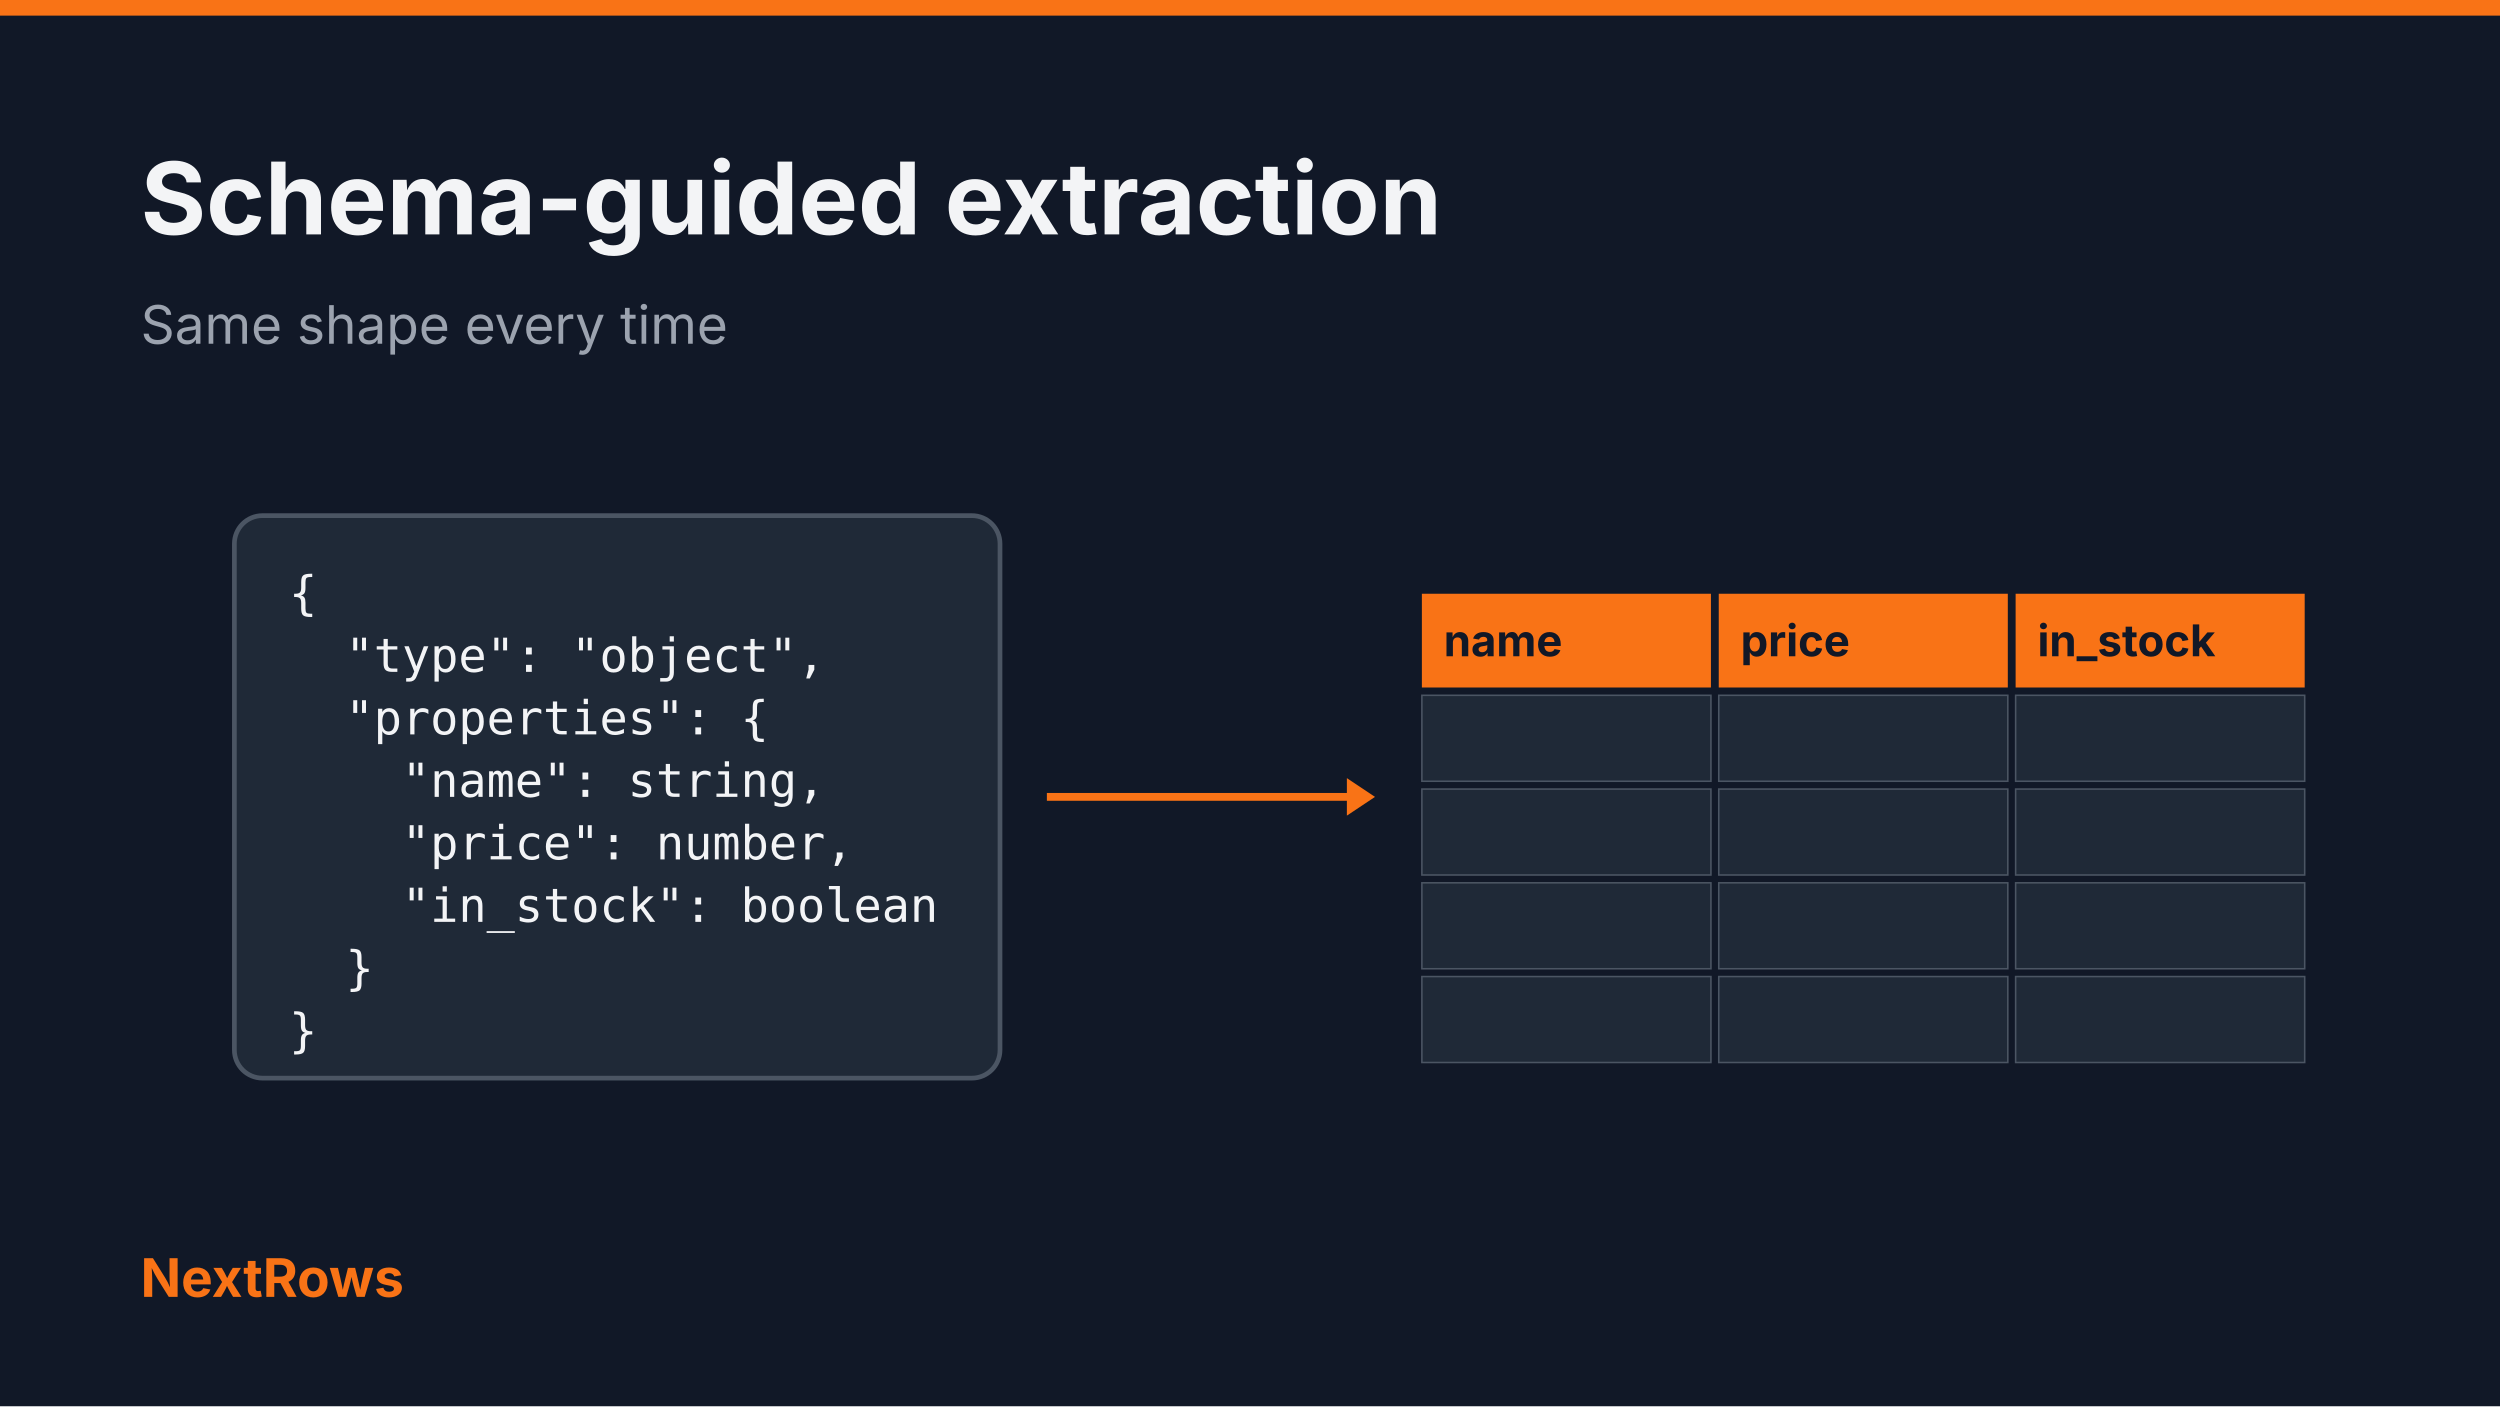
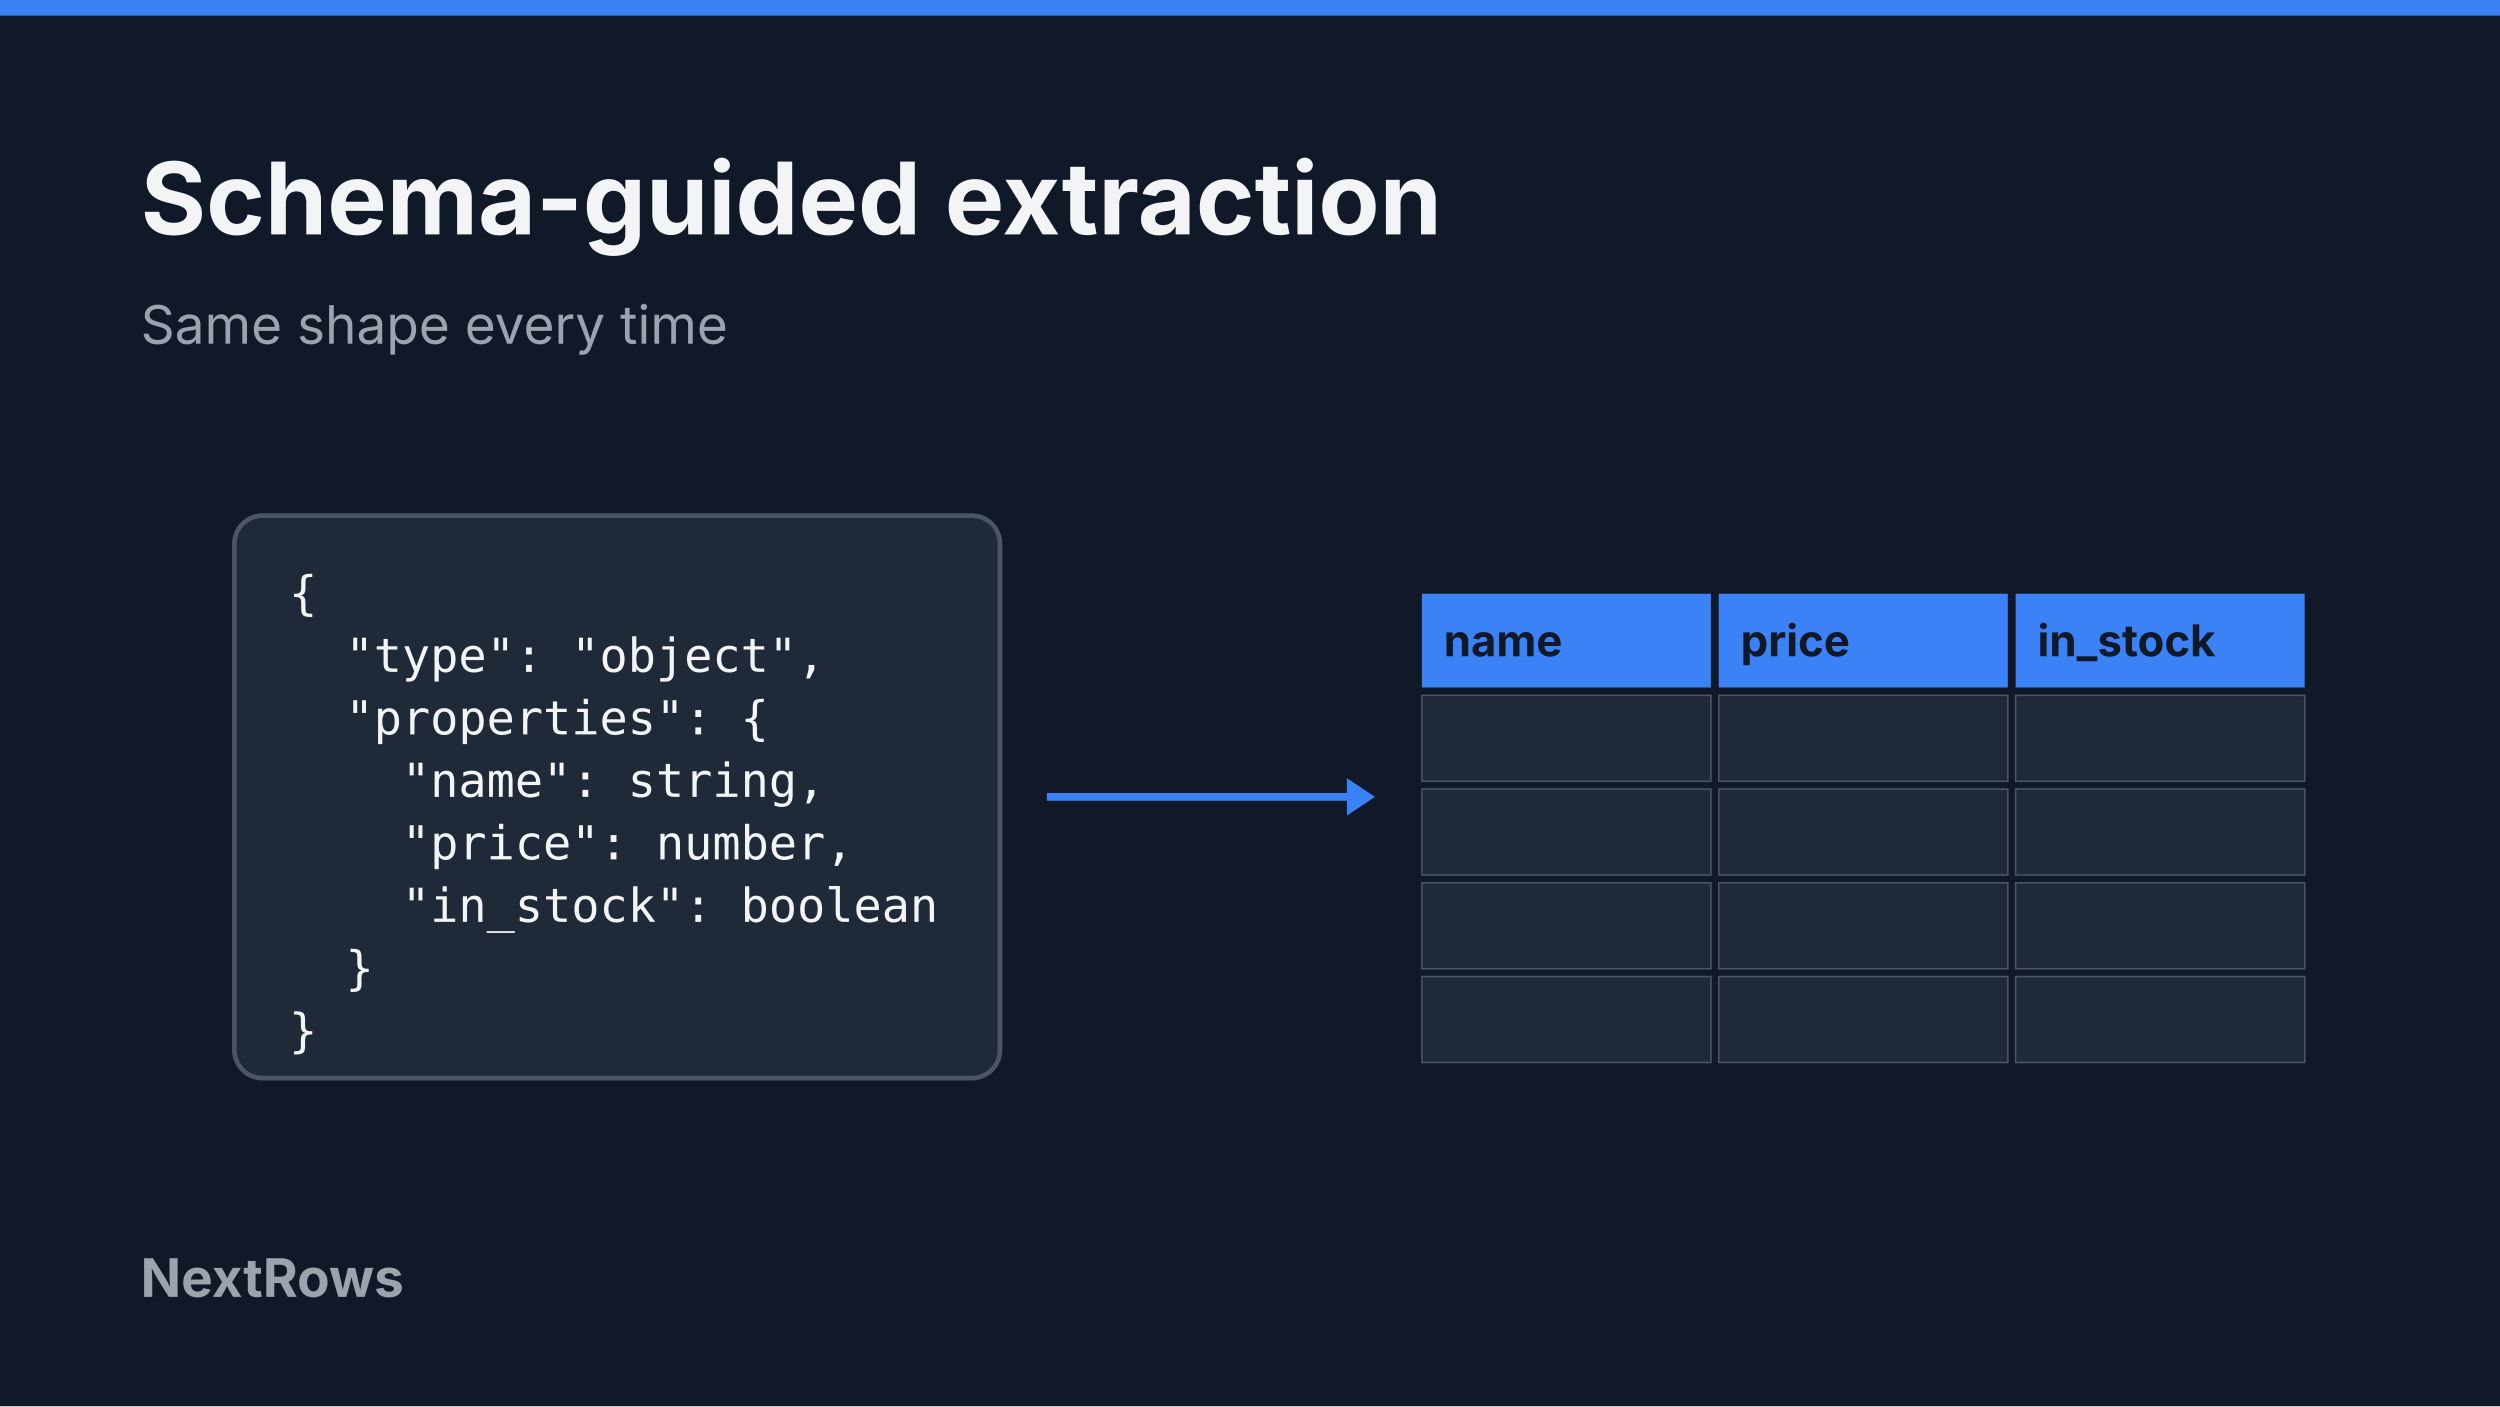
<svg xmlns="http://www.w3.org/2000/svg" viewBox="0 0 1600 900" width="1600" height="900">
  <rect width="1600" height="900" fill="#111827" />
-   <rect width="1600" height="10" fill="#f97316" />
+   <rect width="1600" height="10" fill="#3b82f6" />
  <text x="90" y="150" font-family="Inter, Helvetica, Arial, sans-serif" font-size="64" font-weight="700" fill="#f3f4f6" text-anchor="start">Schema-guided extraction</text>
  <text x="90" y="220" font-family="Inter, Helvetica, Arial, sans-serif" font-size="34" font-weight="400" fill="#9ca3af" text-anchor="start">Same shape every time</text>
-   <text x="90" y="830" font-family="Inter, Helvetica, Arial, sans-serif" font-size="34" font-weight="700" fill="#f97316" text-anchor="start">NextRows</text>
+   <text x="90" y="830" font-family="Inter, Helvetica, Arial, sans-serif" font-size="34" font-weight="700" fill="#9ca3af" text-anchor="start">NextRows</text>
  <rect x="150" y="330" width="490" height="360" rx="18" fill="#1f2937" stroke="#4b5563" stroke-width="3" />
  <text x="185" y="390" xml:space="preserve" font-family="Menlo, Consolas, monospace" font-size="30" fill="#f3f4f6">{</text>
  <text x="185" y="430" xml:space="preserve" font-family="Menlo, Consolas, monospace" font-size="30" fill="#f3f4f6">  "type": "object",</text>
  <text x="185" y="470" xml:space="preserve" font-family="Menlo, Consolas, monospace" font-size="30" fill="#f3f4f6">  "properties": {</text>
  <text x="185" y="510" xml:space="preserve" font-family="Menlo, Consolas, monospace" font-size="30" fill="#f3f4f6">    "name": string,</text>
  <text x="185" y="550" xml:space="preserve" font-family="Menlo, Consolas, monospace" font-size="30" fill="#f3f4f6">    "price": number,</text>
  <text x="185" y="590" xml:space="preserve" font-family="Menlo, Consolas, monospace" font-size="30" fill="#f3f4f6">    "in_stock": boolean</text>
  <text x="185" y="630" xml:space="preserve" font-family="Menlo, Consolas, monospace" font-size="30" fill="#f3f4f6">  }</text>
  <text x="185" y="670" xml:space="preserve" font-family="Menlo, Consolas, monospace" font-size="30" fill="#f3f4f6">}</text>
-   <line x1="670" y1="510" x2="866" y2="510" stroke="#f97316" stroke-width="5" />
-   <polygon points="880,510 862,498 862,522" fill="#f97316" />
-   <rect x="910" y="380" width="185" height="60" fill="#f97316" />
+   <line x1="670" y1="510" x2="866" y2="510" stroke="#3b82f6" stroke-width="5" />
+   <polygon points="880,510 862,498 862,522" fill="#3b82f6" />
+   <rect x="910" y="380" width="185" height="60" fill="#3b82f6" />
  <text x="924" y="420" font-family="Inter, Helvetica, Arial, sans-serif" font-size="28" font-weight="700" fill="#111827" text-anchor="start">name</text>
  <rect x="910" y="445" width="185" height="55" fill="#1f2937" stroke="#4b5563" />
  <rect x="910" y="505" width="185" height="55" fill="#1f2937" stroke="#4b5563" />
  <rect x="910" y="565" width="185" height="55" fill="#1f2937" stroke="#4b5563" />
  <rect x="910" y="625" width="185" height="55" fill="#1f2937" stroke="#4b5563" />
-   <rect x="1100" y="380" width="185" height="60" fill="#f97316" />
+   <rect x="1100" y="380" width="185" height="60" fill="#3b82f6" />
  <text x="1114" y="420" font-family="Inter, Helvetica, Arial, sans-serif" font-size="28" font-weight="700" fill="#111827" text-anchor="start">price</text>
  <rect x="1100" y="445" width="185" height="55" fill="#1f2937" stroke="#4b5563" />
  <rect x="1100" y="505" width="185" height="55" fill="#1f2937" stroke="#4b5563" />
  <rect x="1100" y="565" width="185" height="55" fill="#1f2937" stroke="#4b5563" />
  <rect x="1100" y="625" width="185" height="55" fill="#1f2937" stroke="#4b5563" />
-   <rect x="1290" y="380" width="185" height="60" fill="#f97316" />
+   <rect x="1290" y="380" width="185" height="60" fill="#3b82f6" />
  <text x="1304" y="420" font-family="Inter, Helvetica, Arial, sans-serif" font-size="28" font-weight="700" fill="#111827" text-anchor="start">in_stock</text>
  <rect x="1290" y="445" width="185" height="55" fill="#1f2937" stroke="#4b5563" />
  <rect x="1290" y="505" width="185" height="55" fill="#1f2937" stroke="#4b5563" />
  <rect x="1290" y="565" width="185" height="55" fill="#1f2937" stroke="#4b5563" />
  <rect x="1290" y="625" width="185" height="55" fill="#1f2937" stroke="#4b5563" />
</svg>
